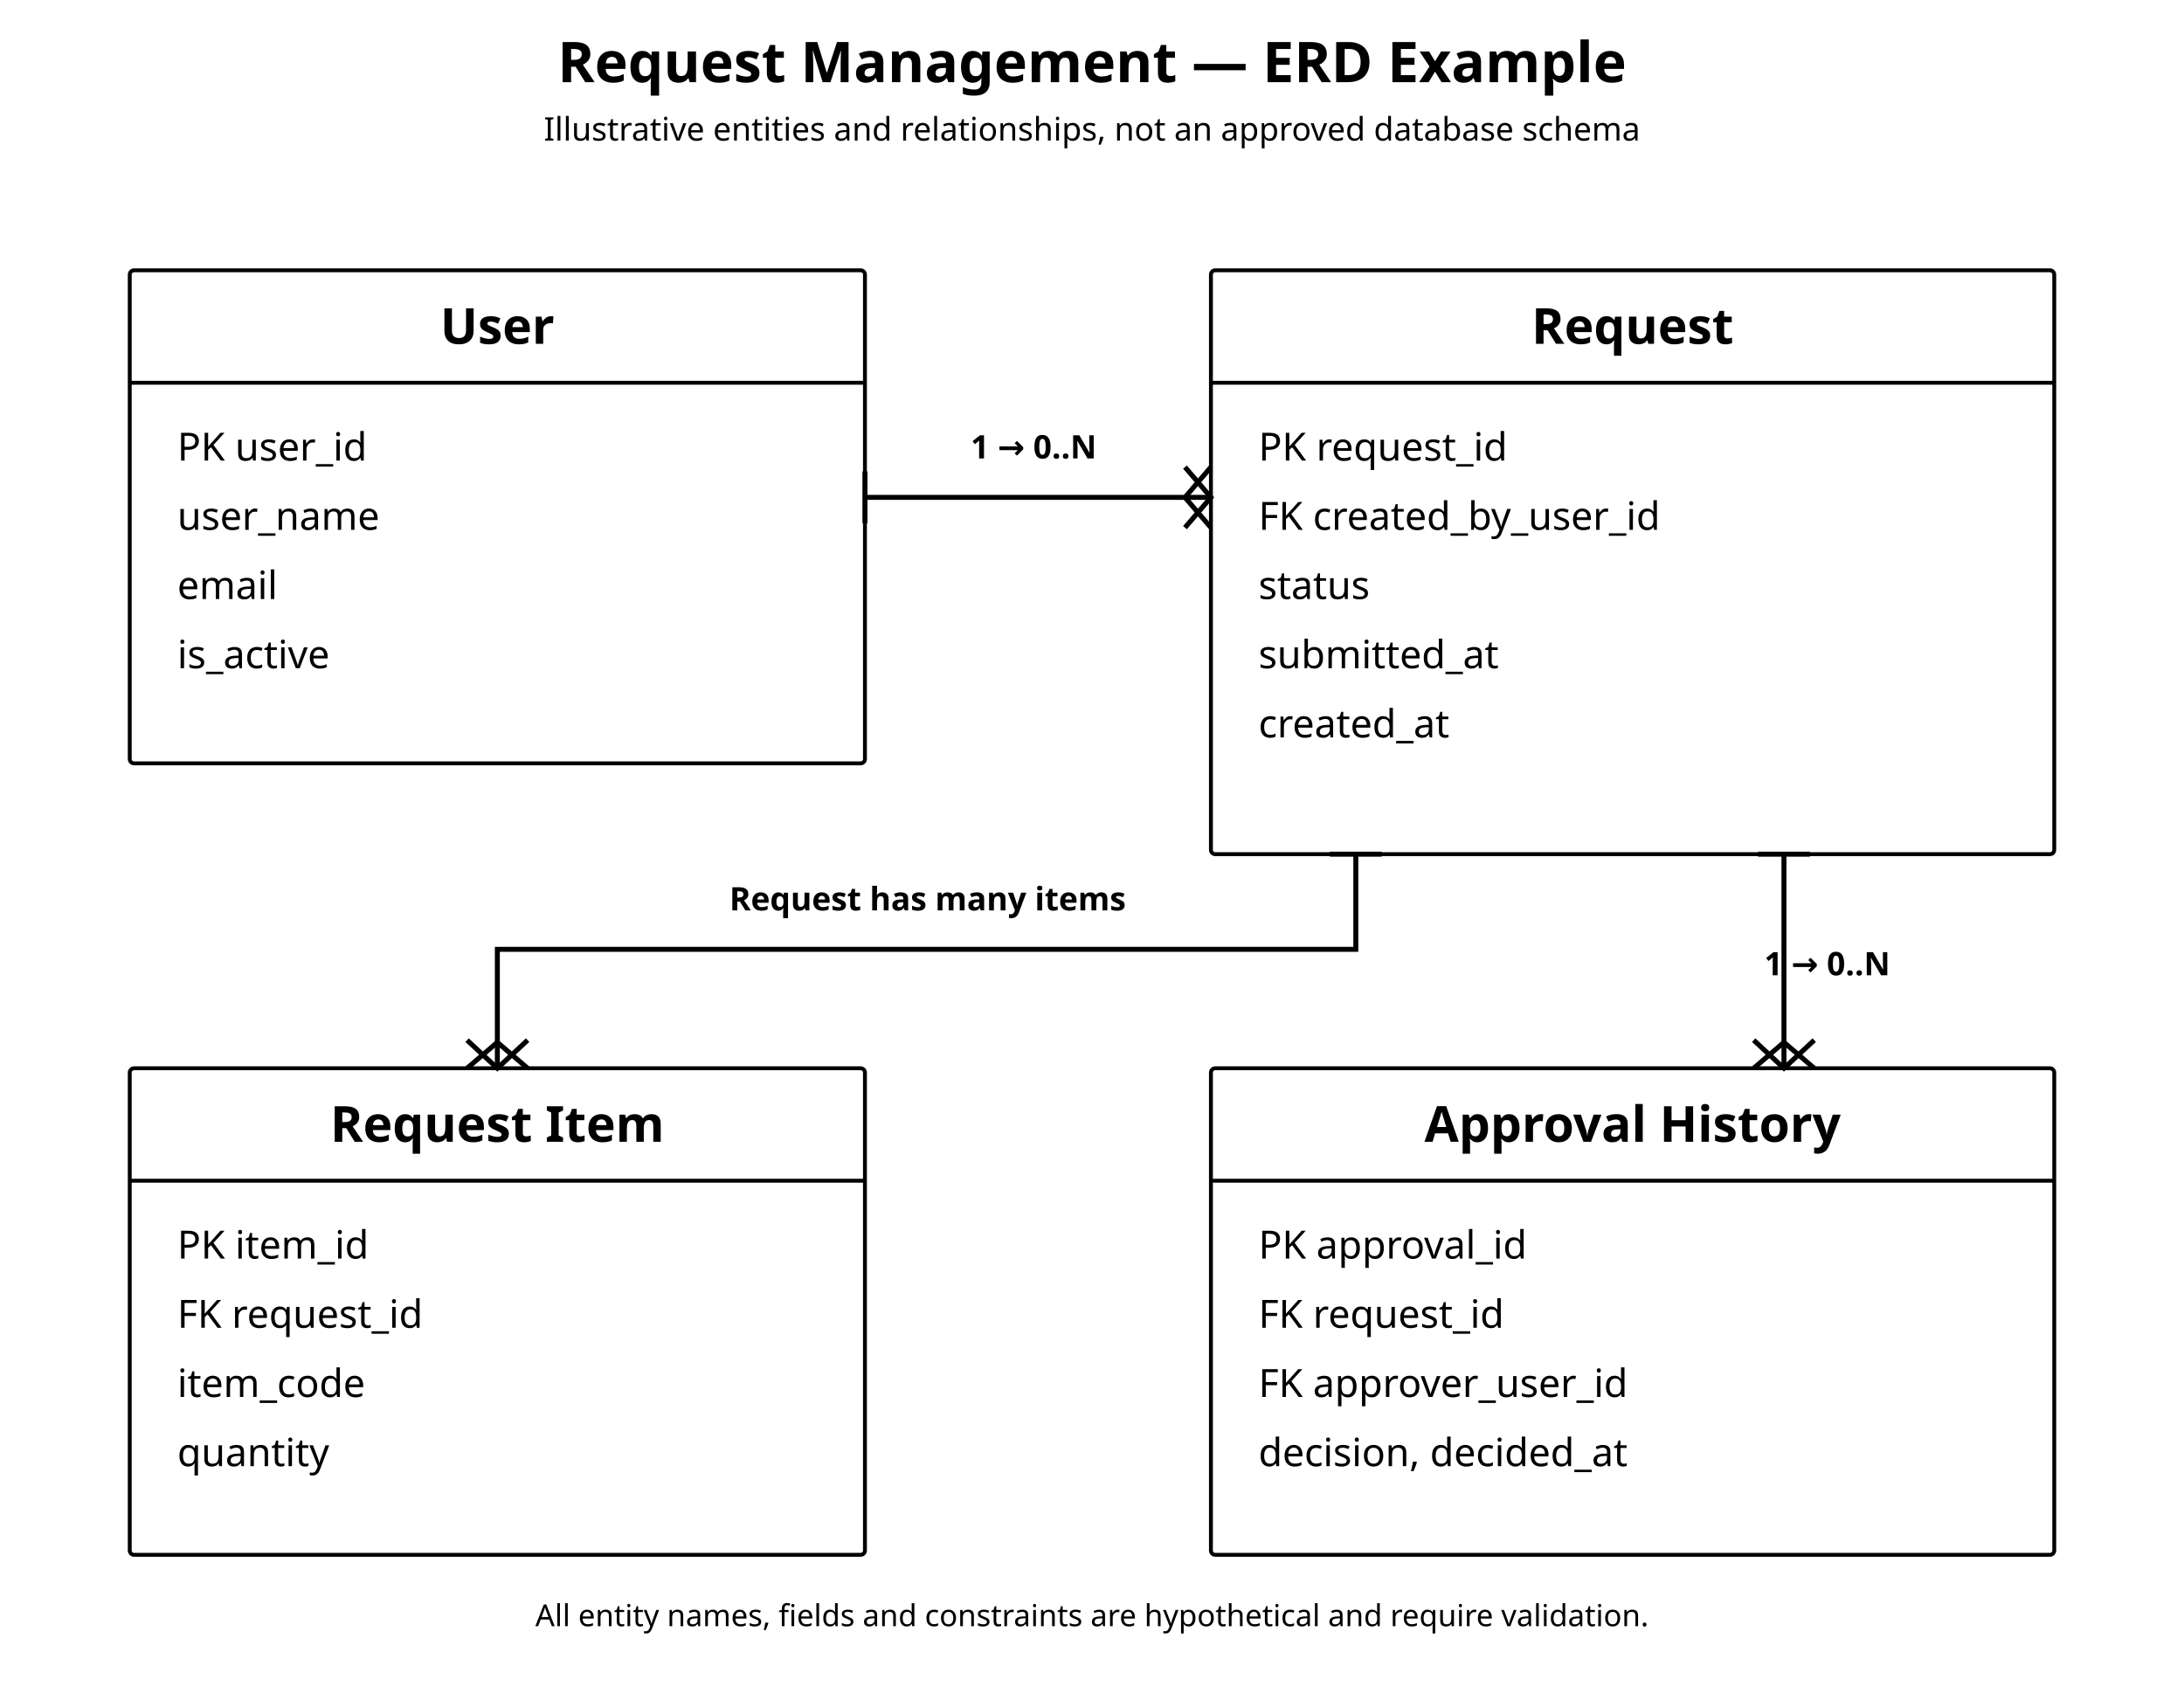
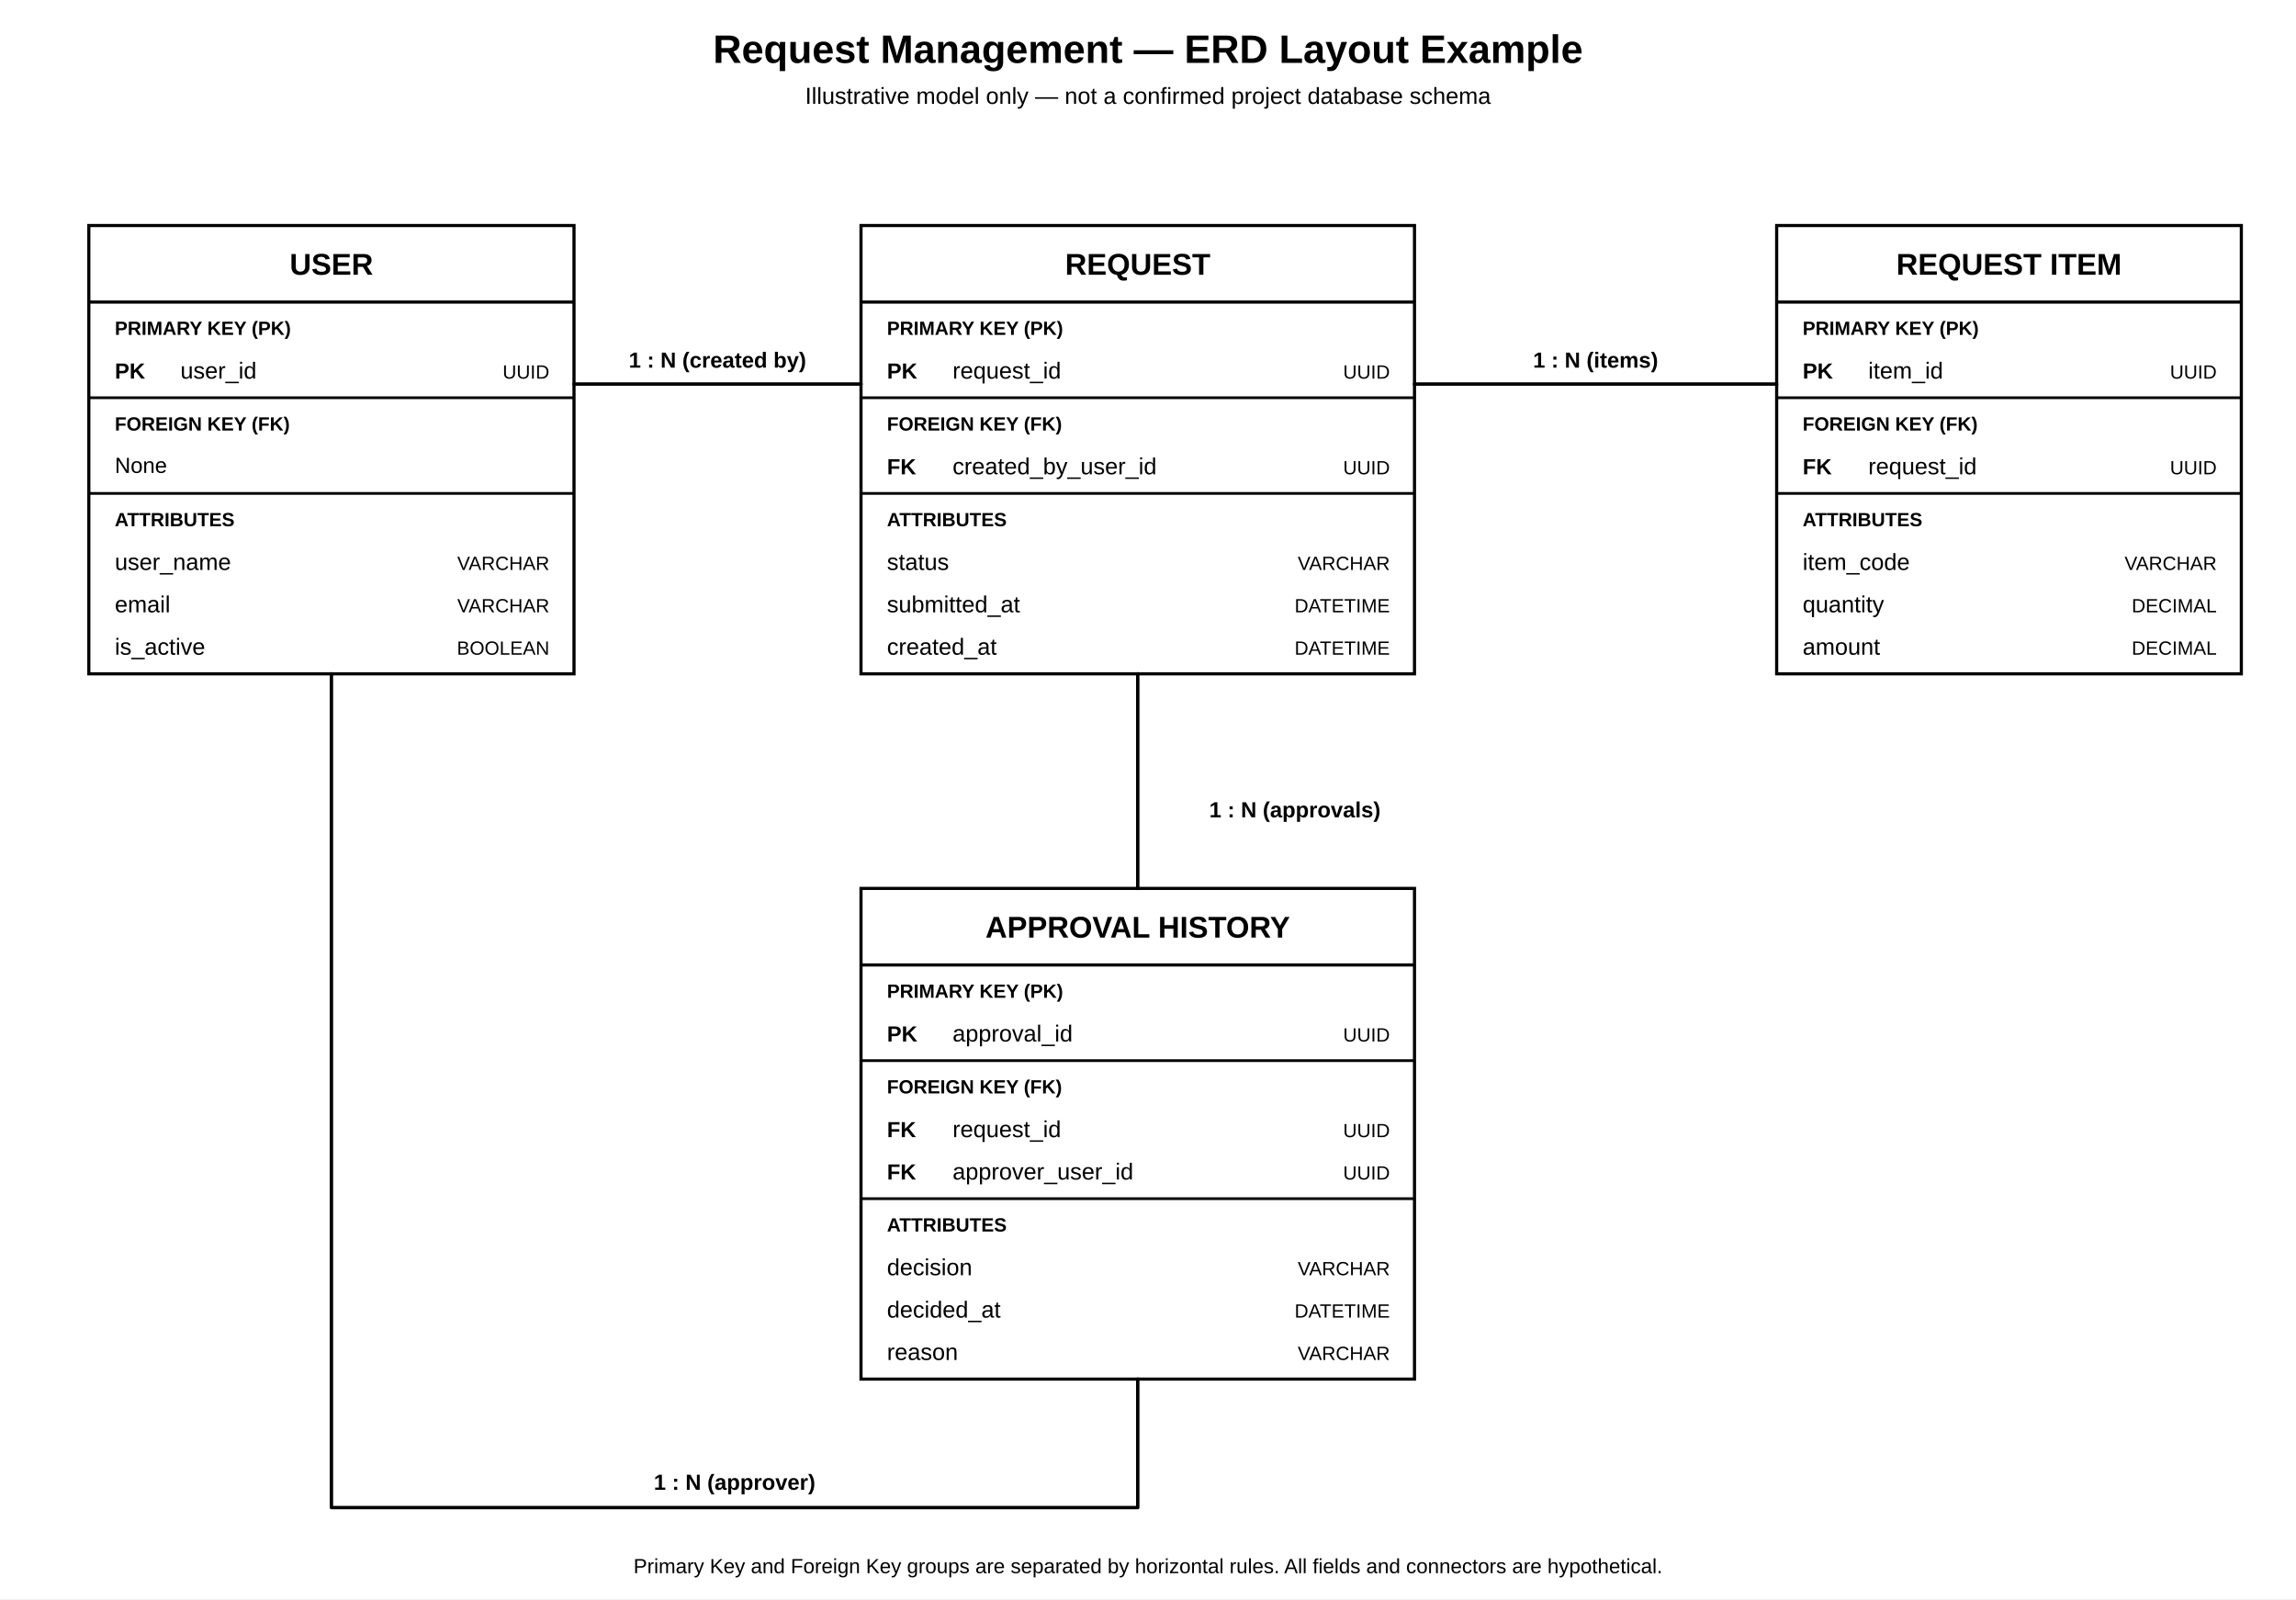
- <svg xmlns="http://www.w3.org/2000/svg" width="1010" height="780" viewBox="0 0 1010 780" role="img" aria-labelledby="title desc">
-   <rect width="1010" height="780" fill="#ffffff" />
-   <text x="505" y="38" text-anchor="middle" font-family="Calibri, sans-serif" font-size="26" font-weight="700" fill="#000000">Request Management — ERD Example</text>
-   <text x="505" y="65" text-anchor="middle" font-family="Calibri, sans-serif" font-size="15" fill="#000000">Illustrative entities and relationships, not an approved database schema</text>
-   <g stroke="#000000" fill="#ffffff" stroke-width="1.8">
-     <rect x="60" y="125" width="340" height="228" rx="2" />
-     <rect x="560" y="125" width="390" height="270" rx="2" />
-     <rect x="60" y="494" width="340" height="225" rx="2" />
-     <rect x="560" y="494" width="390" height="225" rx="2" />
-     <line x1="60" y1="177" x2="400" y2="177" />
-     <line x1="560" y1="177" x2="950" y2="177" />
-     <line x1="60" y1="546" x2="400" y2="546" />
-     <line x1="560" y1="546" x2="950" y2="546" />
-   </g>
-   <g font-family="Calibri, sans-serif" fill="#000000">
-     <text x="230" y="159" font-size="23" font-weight="700" text-anchor="middle">User</text>
-     <text x="755" y="159" font-size="23" font-weight="700" text-anchor="middle">Request</text>
-     <text x="230" y="528" font-size="23" font-weight="700" text-anchor="middle">Request Item</text>
-     <text x="755" y="528" font-size="23" font-weight="700" text-anchor="middle">Approval History</text>
-   </g>
-   <g font-family="Calibri, sans-serif" font-size="18" fill="#000000">
-     <text x="82" y="213">PK  user_id</text>
-     <text x="82" y="245">user_name</text>
-     <text x="82" y="277">email</text>
-     <text x="82" y="309">is_active</text>
-     <text x="582" y="213">PK  request_id</text>
-     <text x="582" y="245">FK  created_by_user_id</text>
-     <text x="582" y="277">status</text>
-     <text x="582" y="309">submitted_at</text>
-     <text x="582" y="341">created_at</text>
-     <text x="82" y="582">PK  item_id</text>
-     <text x="82" y="614">FK  request_id</text>
-     <text x="82" y="646">item_code</text>
-     <text x="82" y="678">quantity</text>
-     <text x="582" y="582">PK  approval_id</text>
-     <text x="582" y="614">FK  request_id</text>
-     <text x="582" y="646">FK  approver_user_id</text>
-     <text x="582" y="678">decision, decided_at</text>
-   </g>
-   <g stroke="#000000" stroke-width="2.3" fill="none">
-     <line x1="400" y1="230" x2="560" y2="230" />
-     <path d="M400 218 V242 M548 216 L560 230 L548 244 M560 216 L548 230 L560 244" />
-     <path d="M627 395 V439 H230 V494" />
-     <path d="M615 395 H639 M216 481 L230 494 L244 481 M216 494 L230 482 L244 494" />
-     <line x1="825" y1="395" x2="825" y2="494" />
-     <path d="M813 395 H837 M811 481 L825 494 L839 481 M811 494 L825 482 L839 494" />
-   </g>
-   <g font-family="Calibri, sans-serif" font-size="15" font-weight="700" fill="#000000">
-     <text x="478" y="212" text-anchor="middle">1 → 0..N</text>
-     <text x="429" y="421" text-anchor="middle">Request has many items</text>
-     <text x="845" y="451" text-anchor="middle">1 → 0..N</text>
-   </g>
-   <text x="505" y="752" text-anchor="middle" font-family="Calibri, sans-serif" font-size="14" fill="#000000">All entity names, fields and constraints are hypothetical and require validation.</text>
+ <svg xmlns="http://www.w3.org/2000/svg" width="1680" height="1170" viewBox="0 0 1680 1170" role="img" aria-labelledby="title desc">
+   <rect width="1680" height="1170" fill="#ffffff" />
+   <text x="840" y="46" text-anchor="middle" font-family="Calibri, Arial, sans-serif" font-size="29" font-weight="700" fill="#000000">Request Management — ERD Layout Example</text>
+   <text x="840" y="76" text-anchor="middle" font-family="Calibri, Arial, sans-serif" font-size="17" fill="#000000">Illustrative model only — not a confirmed project database schema</text>
+   <rect x="65" y="165" width="355" height="328" fill="#ffffff" stroke="#000000" stroke-width="2.3" />
+   <text x="242.5" y="201" text-anchor="middle" font-family="Calibri, Arial, sans-serif" font-size="22" font-weight="700" fill="#000000">USER</text>
+   <line x1="65" y1="221" x2="420" y2="221" stroke="#000000" stroke-width="2.3" />
+   <text x="84" y="245" text-anchor="start" font-family="Calibri, Arial, sans-serif" font-size="14" font-weight="700" fill="#000000">PRIMARY KEY (PK)</text>
+   <text x="84" y="277" text-anchor="start" font-family="Calibri, Arial, sans-serif" font-size="16" font-weight="700" fill="#000000">PK</text>
+   <text x="132" y="277" text-anchor="start" font-family="Calibri, Arial, sans-serif" font-size="17" font-weight="400" fill="#000000">user_id</text>
+   <text x="402" y="277" text-anchor="end" font-family="Calibri, Arial, sans-serif" font-size="14" font-weight="400" fill="#000000">UUID</text>
+   <line x1="65" y1="291" x2="420" y2="291" stroke="#000000" stroke-width="2" />
+   <text x="84" y="315" text-anchor="start" font-family="Calibri, Arial, sans-serif" font-size="14" font-weight="700" fill="#000000">FOREIGN KEY (FK)</text>
+   <text x="84" y="346" text-anchor="start" font-family="Calibri, Arial, sans-serif" font-size="16" font-weight="400" fill="#000000">None</text>
+   <line x1="65" y1="361" x2="420" y2="361" stroke="#000000" stroke-width="2" />
+   <text x="84" y="385" text-anchor="start" font-family="Calibri, Arial, sans-serif" font-size="14" font-weight="700" fill="#000000">ATTRIBUTES</text>
+   <text x="84" y="417" text-anchor="start" font-family="Calibri, Arial, sans-serif" font-size="17" font-weight="400" fill="#000000">user_name</text>
+   <text x="402" y="417" text-anchor="end" font-family="Calibri, Arial, sans-serif" font-size="14" font-weight="400" fill="#000000">VARCHAR</text>
+   <text x="84" y="448" text-anchor="start" font-family="Calibri, Arial, sans-serif" font-size="17" font-weight="400" fill="#000000">email</text>
+   <text x="402" y="448" text-anchor="end" font-family="Calibri, Arial, sans-serif" font-size="14" font-weight="400" fill="#000000">VARCHAR</text>
+   <text x="84" y="479" text-anchor="start" font-family="Calibri, Arial, sans-serif" font-size="17" font-weight="400" fill="#000000">is_active</text>
+   <text x="402" y="479" text-anchor="end" font-family="Calibri, Arial, sans-serif" font-size="14" font-weight="400" fill="#000000">BOOLEAN</text>
+   <rect x="630" y="165" width="405" height="328" fill="#ffffff" stroke="#000000" stroke-width="2.3" />
+   <text x="832.5" y="201" text-anchor="middle" font-family="Calibri, Arial, sans-serif" font-size="22" font-weight="700" fill="#000000">REQUEST</text>
+   <line x1="630" y1="221" x2="1035" y2="221" stroke="#000000" stroke-width="2.3" />
+   <text x="649" y="245" text-anchor="start" font-family="Calibri, Arial, sans-serif" font-size="14" font-weight="700" fill="#000000">PRIMARY KEY (PK)</text>
+   <text x="649" y="277" text-anchor="start" font-family="Calibri, Arial, sans-serif" font-size="16" font-weight="700" fill="#000000">PK</text>
+   <text x="697" y="277" text-anchor="start" font-family="Calibri, Arial, sans-serif" font-size="17" font-weight="400" fill="#000000">request_id</text>
+   <text x="1017" y="277" text-anchor="end" font-family="Calibri, Arial, sans-serif" font-size="14" font-weight="400" fill="#000000">UUID</text>
+   <line x1="630" y1="291" x2="1035" y2="291" stroke="#000000" stroke-width="2" />
+   <text x="649" y="315" text-anchor="start" font-family="Calibri, Arial, sans-serif" font-size="14" font-weight="700" fill="#000000">FOREIGN KEY (FK)</text>
+   <text x="649" y="347" text-anchor="start" font-family="Calibri, Arial, sans-serif" font-size="16" font-weight="700" fill="#000000">FK</text>
+   <text x="697" y="347" text-anchor="start" font-family="Calibri, Arial, sans-serif" font-size="17" font-weight="400" fill="#000000">created_by_user_id</text>
+   <text x="1017" y="347" text-anchor="end" font-family="Calibri, Arial, sans-serif" font-size="14" font-weight="400" fill="#000000">UUID</text>
+   <line x1="630" y1="361" x2="1035" y2="361" stroke="#000000" stroke-width="2" />
+   <text x="649" y="385" text-anchor="start" font-family="Calibri, Arial, sans-serif" font-size="14" font-weight="700" fill="#000000">ATTRIBUTES</text>
+   <text x="649" y="417" text-anchor="start" font-family="Calibri, Arial, sans-serif" font-size="17" font-weight="400" fill="#000000">status</text>
+   <text x="1017" y="417" text-anchor="end" font-family="Calibri, Arial, sans-serif" font-size="14" font-weight="400" fill="#000000">VARCHAR</text>
+   <text x="649" y="448" text-anchor="start" font-family="Calibri, Arial, sans-serif" font-size="17" font-weight="400" fill="#000000">submitted_at</text>
+   <text x="1017" y="448" text-anchor="end" font-family="Calibri, Arial, sans-serif" font-size="14" font-weight="400" fill="#000000">DATETIME</text>
+   <text x="649" y="479" text-anchor="start" font-family="Calibri, Arial, sans-serif" font-size="17" font-weight="400" fill="#000000">created_at</text>
+   <text x="1017" y="479" text-anchor="end" font-family="Calibri, Arial, sans-serif" font-size="14" font-weight="400" fill="#000000">DATETIME</text>
+   <rect x="1300" y="165" width="340" height="328" fill="#ffffff" stroke="#000000" stroke-width="2.3" />
+   <text x="1470" y="201" text-anchor="middle" font-family="Calibri, Arial, sans-serif" font-size="22" font-weight="700" fill="#000000">REQUEST ITEM</text>
+   <line x1="1300" y1="221" x2="1640" y2="221" stroke="#000000" stroke-width="2.3" />
+   <text x="1319" y="245" text-anchor="start" font-family="Calibri, Arial, sans-serif" font-size="14" font-weight="700" fill="#000000">PRIMARY KEY (PK)</text>
+   <text x="1319" y="277" text-anchor="start" font-family="Calibri, Arial, sans-serif" font-size="16" font-weight="700" fill="#000000">PK</text>
+   <text x="1367" y="277" text-anchor="start" font-family="Calibri, Arial, sans-serif" font-size="17" font-weight="400" fill="#000000">item_id</text>
+   <text x="1622" y="277" text-anchor="end" font-family="Calibri, Arial, sans-serif" font-size="14" font-weight="400" fill="#000000">UUID</text>
+   <line x1="1300" y1="291" x2="1640" y2="291" stroke="#000000" stroke-width="2" />
+   <text x="1319" y="315" text-anchor="start" font-family="Calibri, Arial, sans-serif" font-size="14" font-weight="700" fill="#000000">FOREIGN KEY (FK)</text>
+   <text x="1319" y="347" text-anchor="start" font-family="Calibri, Arial, sans-serif" font-size="16" font-weight="700" fill="#000000">FK</text>
+   <text x="1367" y="347" text-anchor="start" font-family="Calibri, Arial, sans-serif" font-size="17" font-weight="400" fill="#000000">request_id</text>
+   <text x="1622" y="347" text-anchor="end" font-family="Calibri, Arial, sans-serif" font-size="14" font-weight="400" fill="#000000">UUID</text>
+   <line x1="1300" y1="361" x2="1640" y2="361" stroke="#000000" stroke-width="2" />
+   <text x="1319" y="385" text-anchor="start" font-family="Calibri, Arial, sans-serif" font-size="14" font-weight="700" fill="#000000">ATTRIBUTES</text>
+   <text x="1319" y="417" text-anchor="start" font-family="Calibri, Arial, sans-serif" font-size="17" font-weight="400" fill="#000000">item_code</text>
+   <text x="1622" y="417" text-anchor="end" font-family="Calibri, Arial, sans-serif" font-size="14" font-weight="400" fill="#000000">VARCHAR</text>
+   <text x="1319" y="448" text-anchor="start" font-family="Calibri, Arial, sans-serif" font-size="17" font-weight="400" fill="#000000">quantity</text>
+   <text x="1622" y="448" text-anchor="end" font-family="Calibri, Arial, sans-serif" font-size="14" font-weight="400" fill="#000000">DECIMAL</text>
+   <text x="1319" y="479" text-anchor="start" font-family="Calibri, Arial, sans-serif" font-size="17" font-weight="400" fill="#000000">amount</text>
+   <text x="1622" y="479" text-anchor="end" font-family="Calibri, Arial, sans-serif" font-size="14" font-weight="400" fill="#000000">DECIMAL</text>
+   <rect x="630" y="650" width="405" height="359" fill="#ffffff" stroke="#000000" stroke-width="2.3" />
+   <text x="832.5" y="686" text-anchor="middle" font-family="Calibri, Arial, sans-serif" font-size="22" font-weight="700" fill="#000000">APPROVAL HISTORY</text>
+   <line x1="630" y1="706" x2="1035" y2="706" stroke="#000000" stroke-width="2.3" />
+   <text x="649" y="730" text-anchor="start" font-family="Calibri, Arial, sans-serif" font-size="14" font-weight="700" fill="#000000">PRIMARY KEY (PK)</text>
+   <text x="649" y="762" text-anchor="start" font-family="Calibri, Arial, sans-serif" font-size="16" font-weight="700" fill="#000000">PK</text>
+   <text x="697" y="762" text-anchor="start" font-family="Calibri, Arial, sans-serif" font-size="17" font-weight="400" fill="#000000">approval_id</text>
+   <text x="1017" y="762" text-anchor="end" font-family="Calibri, Arial, sans-serif" font-size="14" font-weight="400" fill="#000000">UUID</text>
+   <line x1="630" y1="776" x2="1035" y2="776" stroke="#000000" stroke-width="2" />
+   <text x="649" y="800" text-anchor="start" font-family="Calibri, Arial, sans-serif" font-size="14" font-weight="700" fill="#000000">FOREIGN KEY (FK)</text>
+   <text x="649" y="832" text-anchor="start" font-family="Calibri, Arial, sans-serif" font-size="16" font-weight="700" fill="#000000">FK</text>
+   <text x="697" y="832" text-anchor="start" font-family="Calibri, Arial, sans-serif" font-size="17" font-weight="400" fill="#000000">request_id</text>
+   <text x="1017" y="832" text-anchor="end" font-family="Calibri, Arial, sans-serif" font-size="14" font-weight="400" fill="#000000">UUID</text>
+   <text x="649" y="863" text-anchor="start" font-family="Calibri, Arial, sans-serif" font-size="16" font-weight="700" fill="#000000">FK</text>
+   <text x="697" y="863" text-anchor="start" font-family="Calibri, Arial, sans-serif" font-size="17" font-weight="400" fill="#000000">approver_user_id</text>
+   <text x="1017" y="863" text-anchor="end" font-family="Calibri, Arial, sans-serif" font-size="14" font-weight="400" fill="#000000">UUID</text>
+   <line x1="630" y1="877" x2="1035" y2="877" stroke="#000000" stroke-width="2" />
+   <text x="649" y="901" text-anchor="start" font-family="Calibri, Arial, sans-serif" font-size="14" font-weight="700" fill="#000000">ATTRIBUTES</text>
+   <text x="649" y="933" text-anchor="start" font-family="Calibri, Arial, sans-serif" font-size="17" font-weight="400" fill="#000000">decision</text>
+   <text x="1017" y="933" text-anchor="end" font-family="Calibri, Arial, sans-serif" font-size="14" font-weight="400" fill="#000000">VARCHAR</text>
+   <text x="649" y="964" text-anchor="start" font-family="Calibri, Arial, sans-serif" font-size="17" font-weight="400" fill="#000000">decided_at</text>
+   <text x="1017" y="964" text-anchor="end" font-family="Calibri, Arial, sans-serif" font-size="14" font-weight="400" fill="#000000">DATETIME</text>
+   <text x="649" y="995" text-anchor="start" font-family="Calibri, Arial, sans-serif" font-size="17" font-weight="400" fill="#000000">reason</text>
+   <text x="1017" y="995" text-anchor="end" font-family="Calibri, Arial, sans-serif" font-size="14" font-weight="400" fill="#000000">VARCHAR</text>
+   <path d="M 420 281 L 630 281" fill="none" stroke="#000000" stroke-width="2.5" stroke-linecap="round" stroke-linejoin="round" />
+   <text x="525" y="269" text-anchor="middle" font-family="Calibri, Arial, sans-serif" font-size="16" font-weight="700" fill="#000000">1 : N (created by)</text>
+   <path d="M 1035 281 L 1300 281" fill="none" stroke="#000000" stroke-width="2.5" stroke-linecap="round" stroke-linejoin="round" />
+   <text x="1167.5" y="269" text-anchor="middle" font-family="Calibri, Arial, sans-serif" font-size="16" font-weight="700" fill="#000000">1 : N (items)</text>
+   <path d="M 832.5 493 L 832.5 650" fill="none" stroke="#000000" stroke-width="2.5" stroke-linecap="round" stroke-linejoin="round" />
+   <text x="947.5" y="598" text-anchor="middle" font-family="Calibri, Arial, sans-serif" font-size="16" font-weight="700" fill="#000000">1 : N (approvals)</text>
+   <path d="M 242.5 493 L 242.5 1103 L 832.5 1103 L 832.5 1009" fill="none" stroke="#000000" stroke-width="2.5" stroke-linecap="round" stroke-linejoin="round" />
+   <text x="537.5" y="1090" text-anchor="middle" font-family="Calibri, Arial, sans-serif" font-size="16" font-weight="700" fill="#000000">1 : N (approver)</text>
+   <text x="840" y="1151" text-anchor="middle" font-family="Calibri, Arial, sans-serif" font-size="15" font-weight="400" fill="#000000">Primary Key and Foreign Key groups are separated by horizontal rules. All fields and connectors are hypothetical.</text>
</svg>
